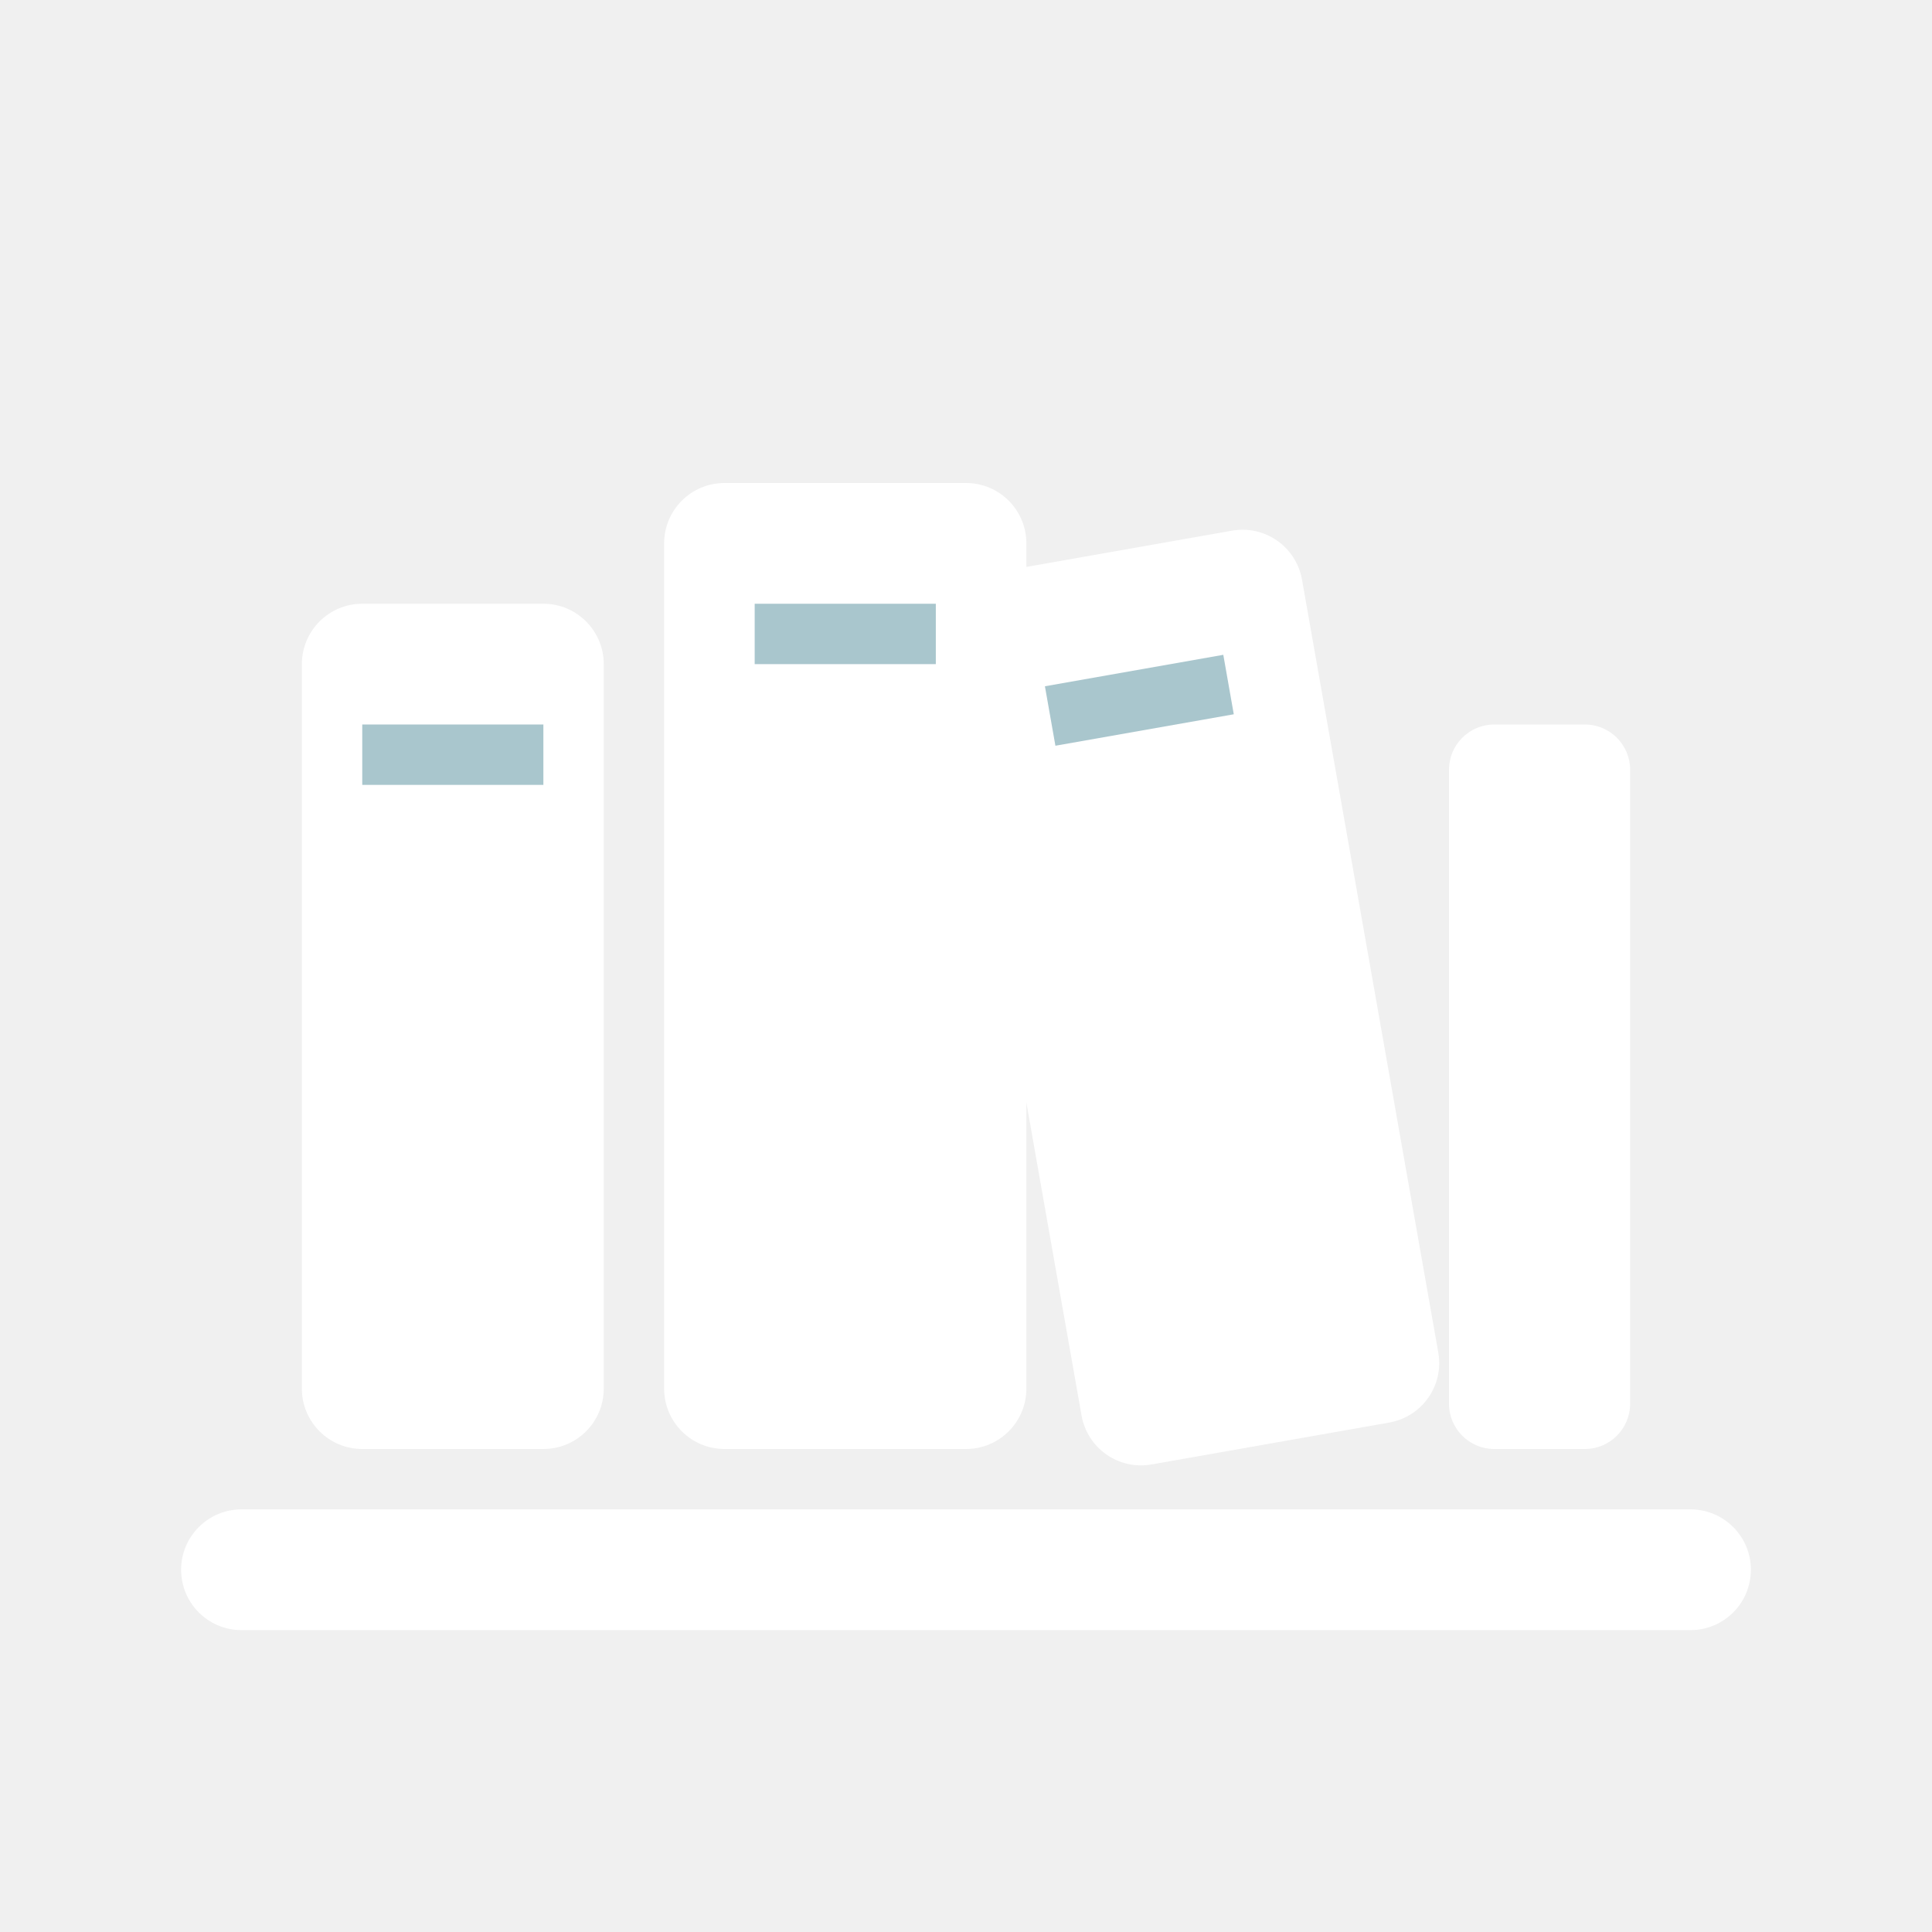
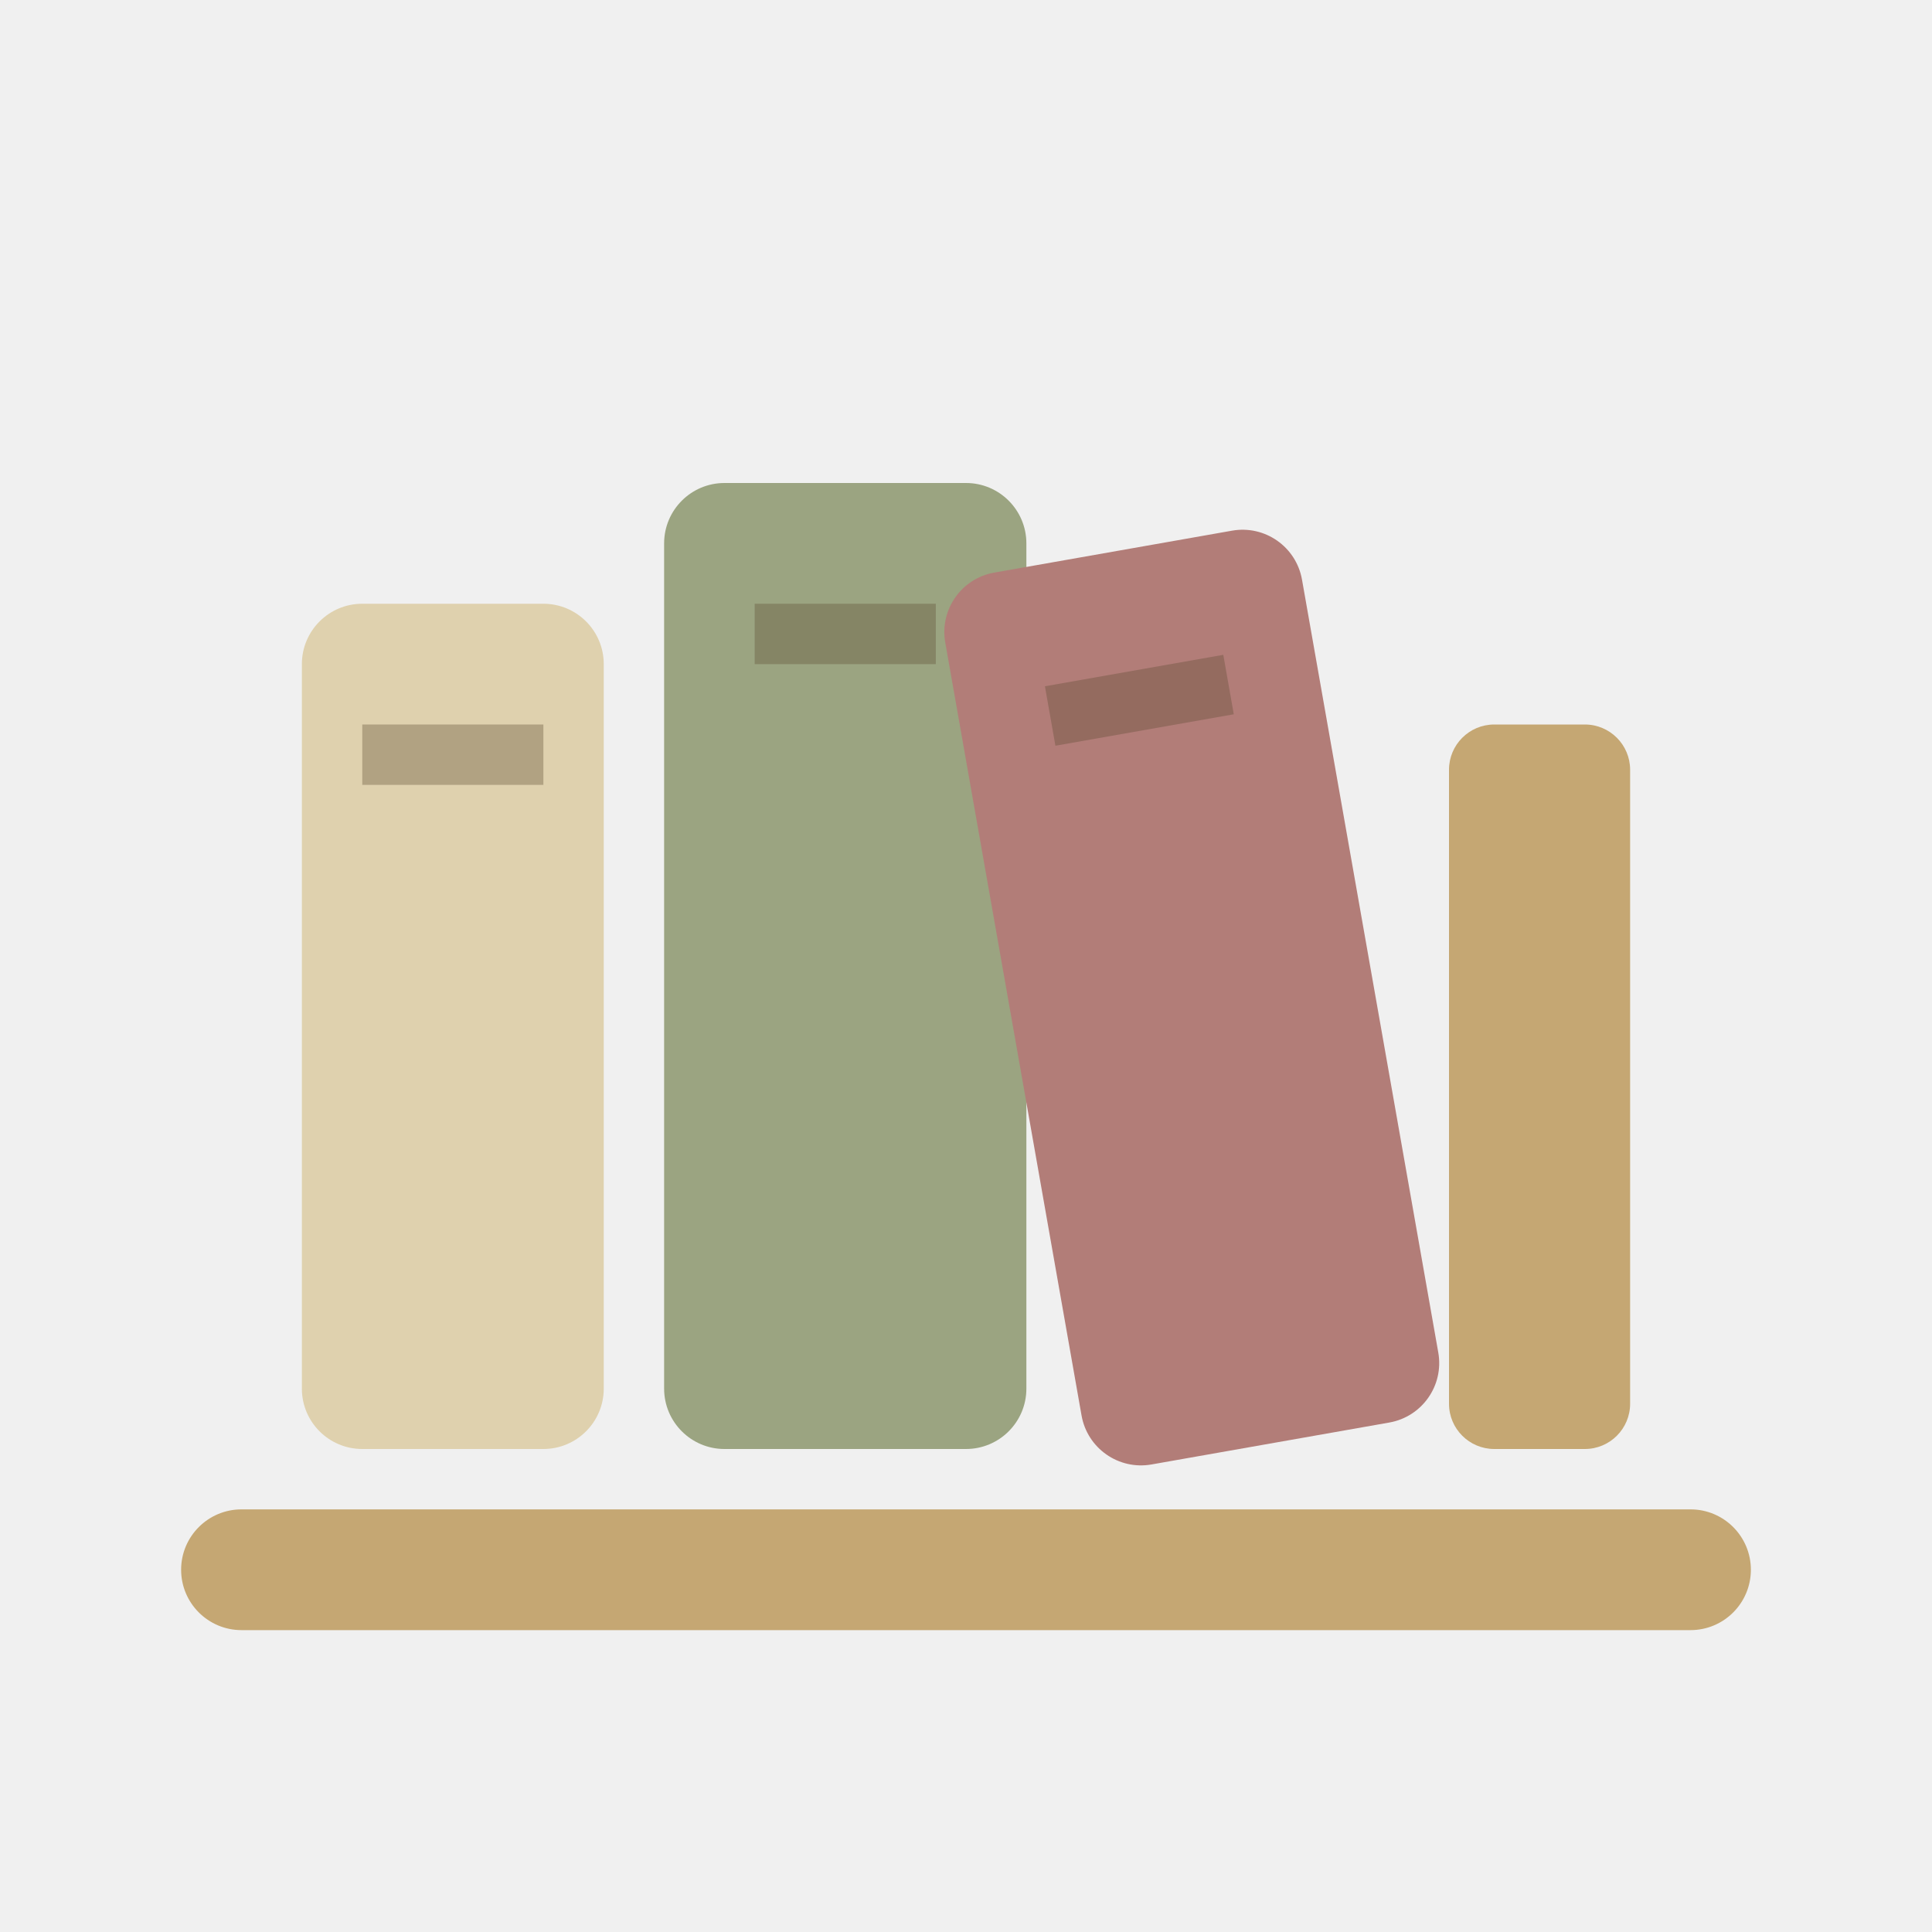
<svg xmlns="http://www.w3.org/2000/svg" width="30" height="30" viewBox="0 0 64 64" role="img" aria-label="Books on a shelf">
  <g fill="none" stroke="none">
-     <rect x="6" y="50" width="52" height="4" rx="2" fill="#ffffff" />
-     <rect x="10" y="20" width="10" height="28" rx="2" fill="#ffffff" />
-     <rect x="12" y="24" width="6" height="2" fill="#0a5b6f" opacity="0.35" />
-     <rect x="22" y="16" width="12" height="32" rx="2" fill="#ffffff" />
-     <rect x="25" y="20" width="6" height="2" fill="#0a5b6f" opacity="0.35" />
+     <rect x="6" y="50" width="52" height="4" rx="2" fill="#C5A773" />
+     <rect x="10" y="20" width="10" height="28" rx="2" fill="#DFD1AE" />
+     <rect x="12" y="24" width="6" height="2" fill="#5B4A32" opacity="0.35" />
+     <rect x="22" y="16" width="12" height="32" rx="2" fill="#9BA481" />
+     <rect x="25" y="20" width="6" height="2" fill="#5B4A32" opacity="0.35" />
    <g transform="rotate(-10 40 36)">
-       <rect x="34" y="18" width="12" height="30" rx="2" fill="#ffffff" />
-       <rect x="37" y="22" width="6" height="2" fill="#0a5b6f" opacity="0.35" />
+       <rect x="34" y="18" width="12" height="30" rx="2" fill="#B27D78" />
+       <rect x="37" y="22" width="6" height="2" fill="#5B4A32" opacity="0.35" />
    </g>
-     <rect x="48" y="24" width="6" height="24" rx="1.5" fill="#ffffff" />
+     <rect x="48" y="24" width="6" height="24" rx="1.5" fill="#C5A773" />
  </g>
</svg>
